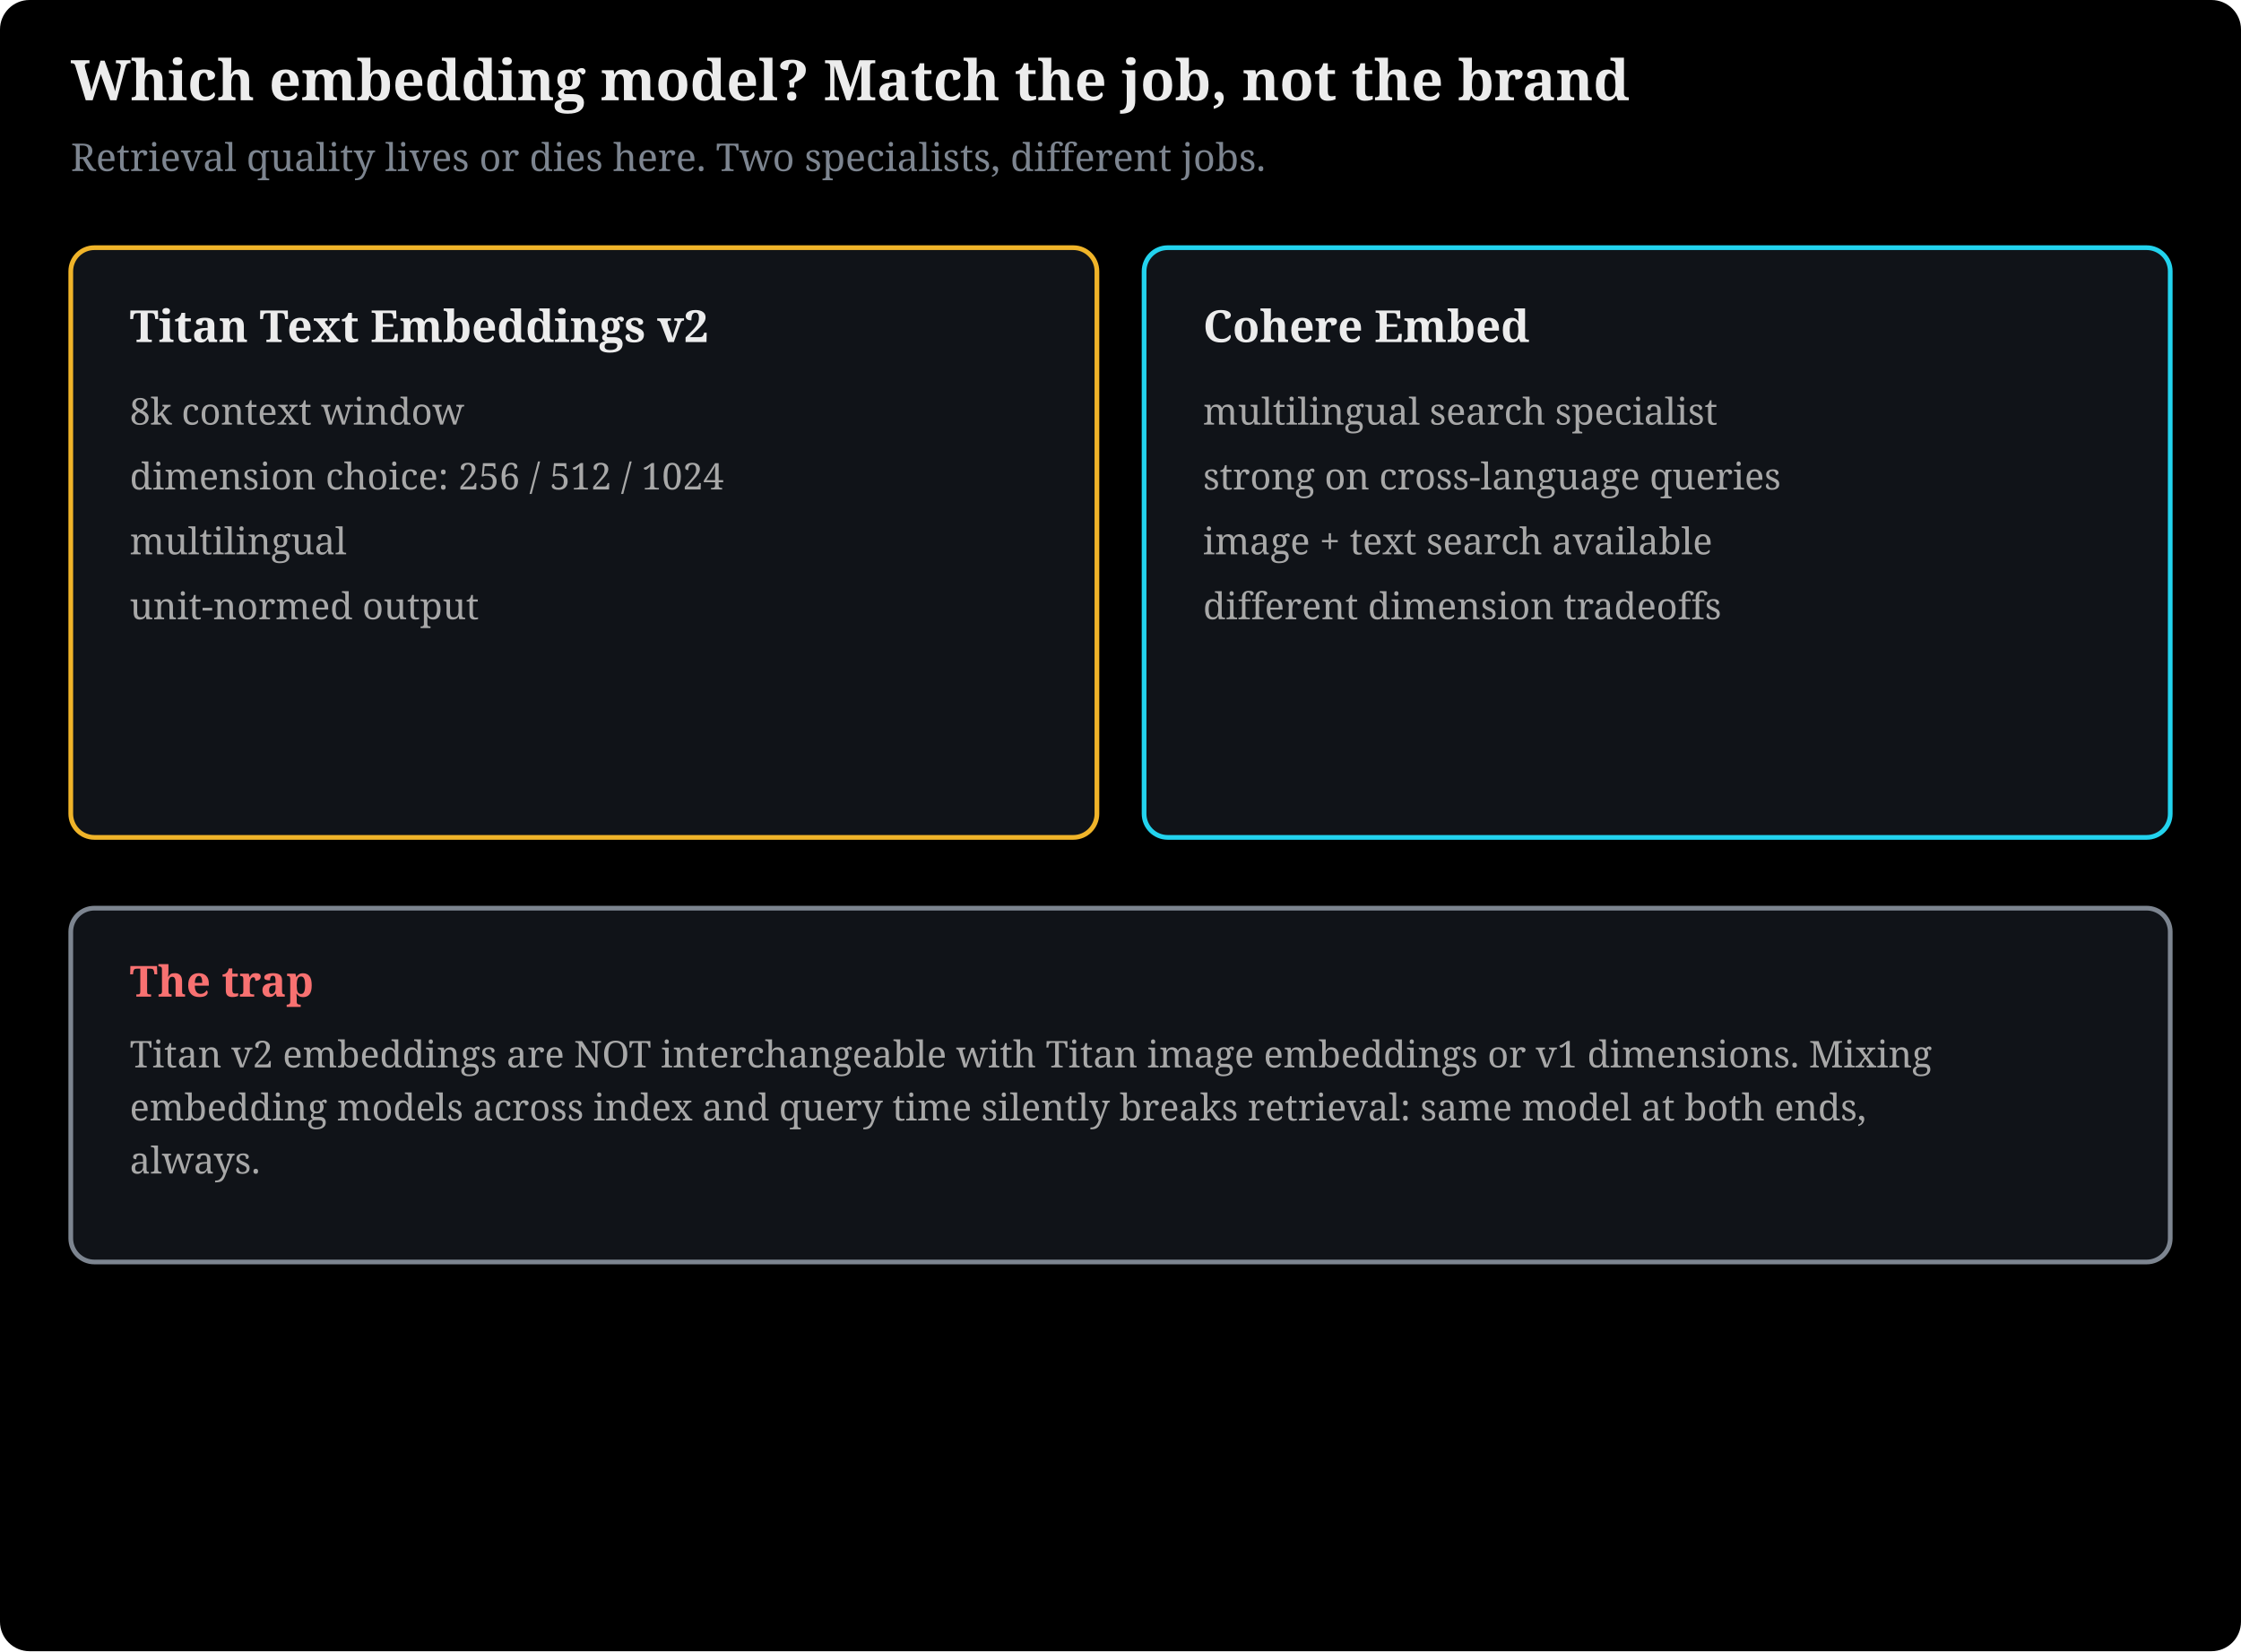
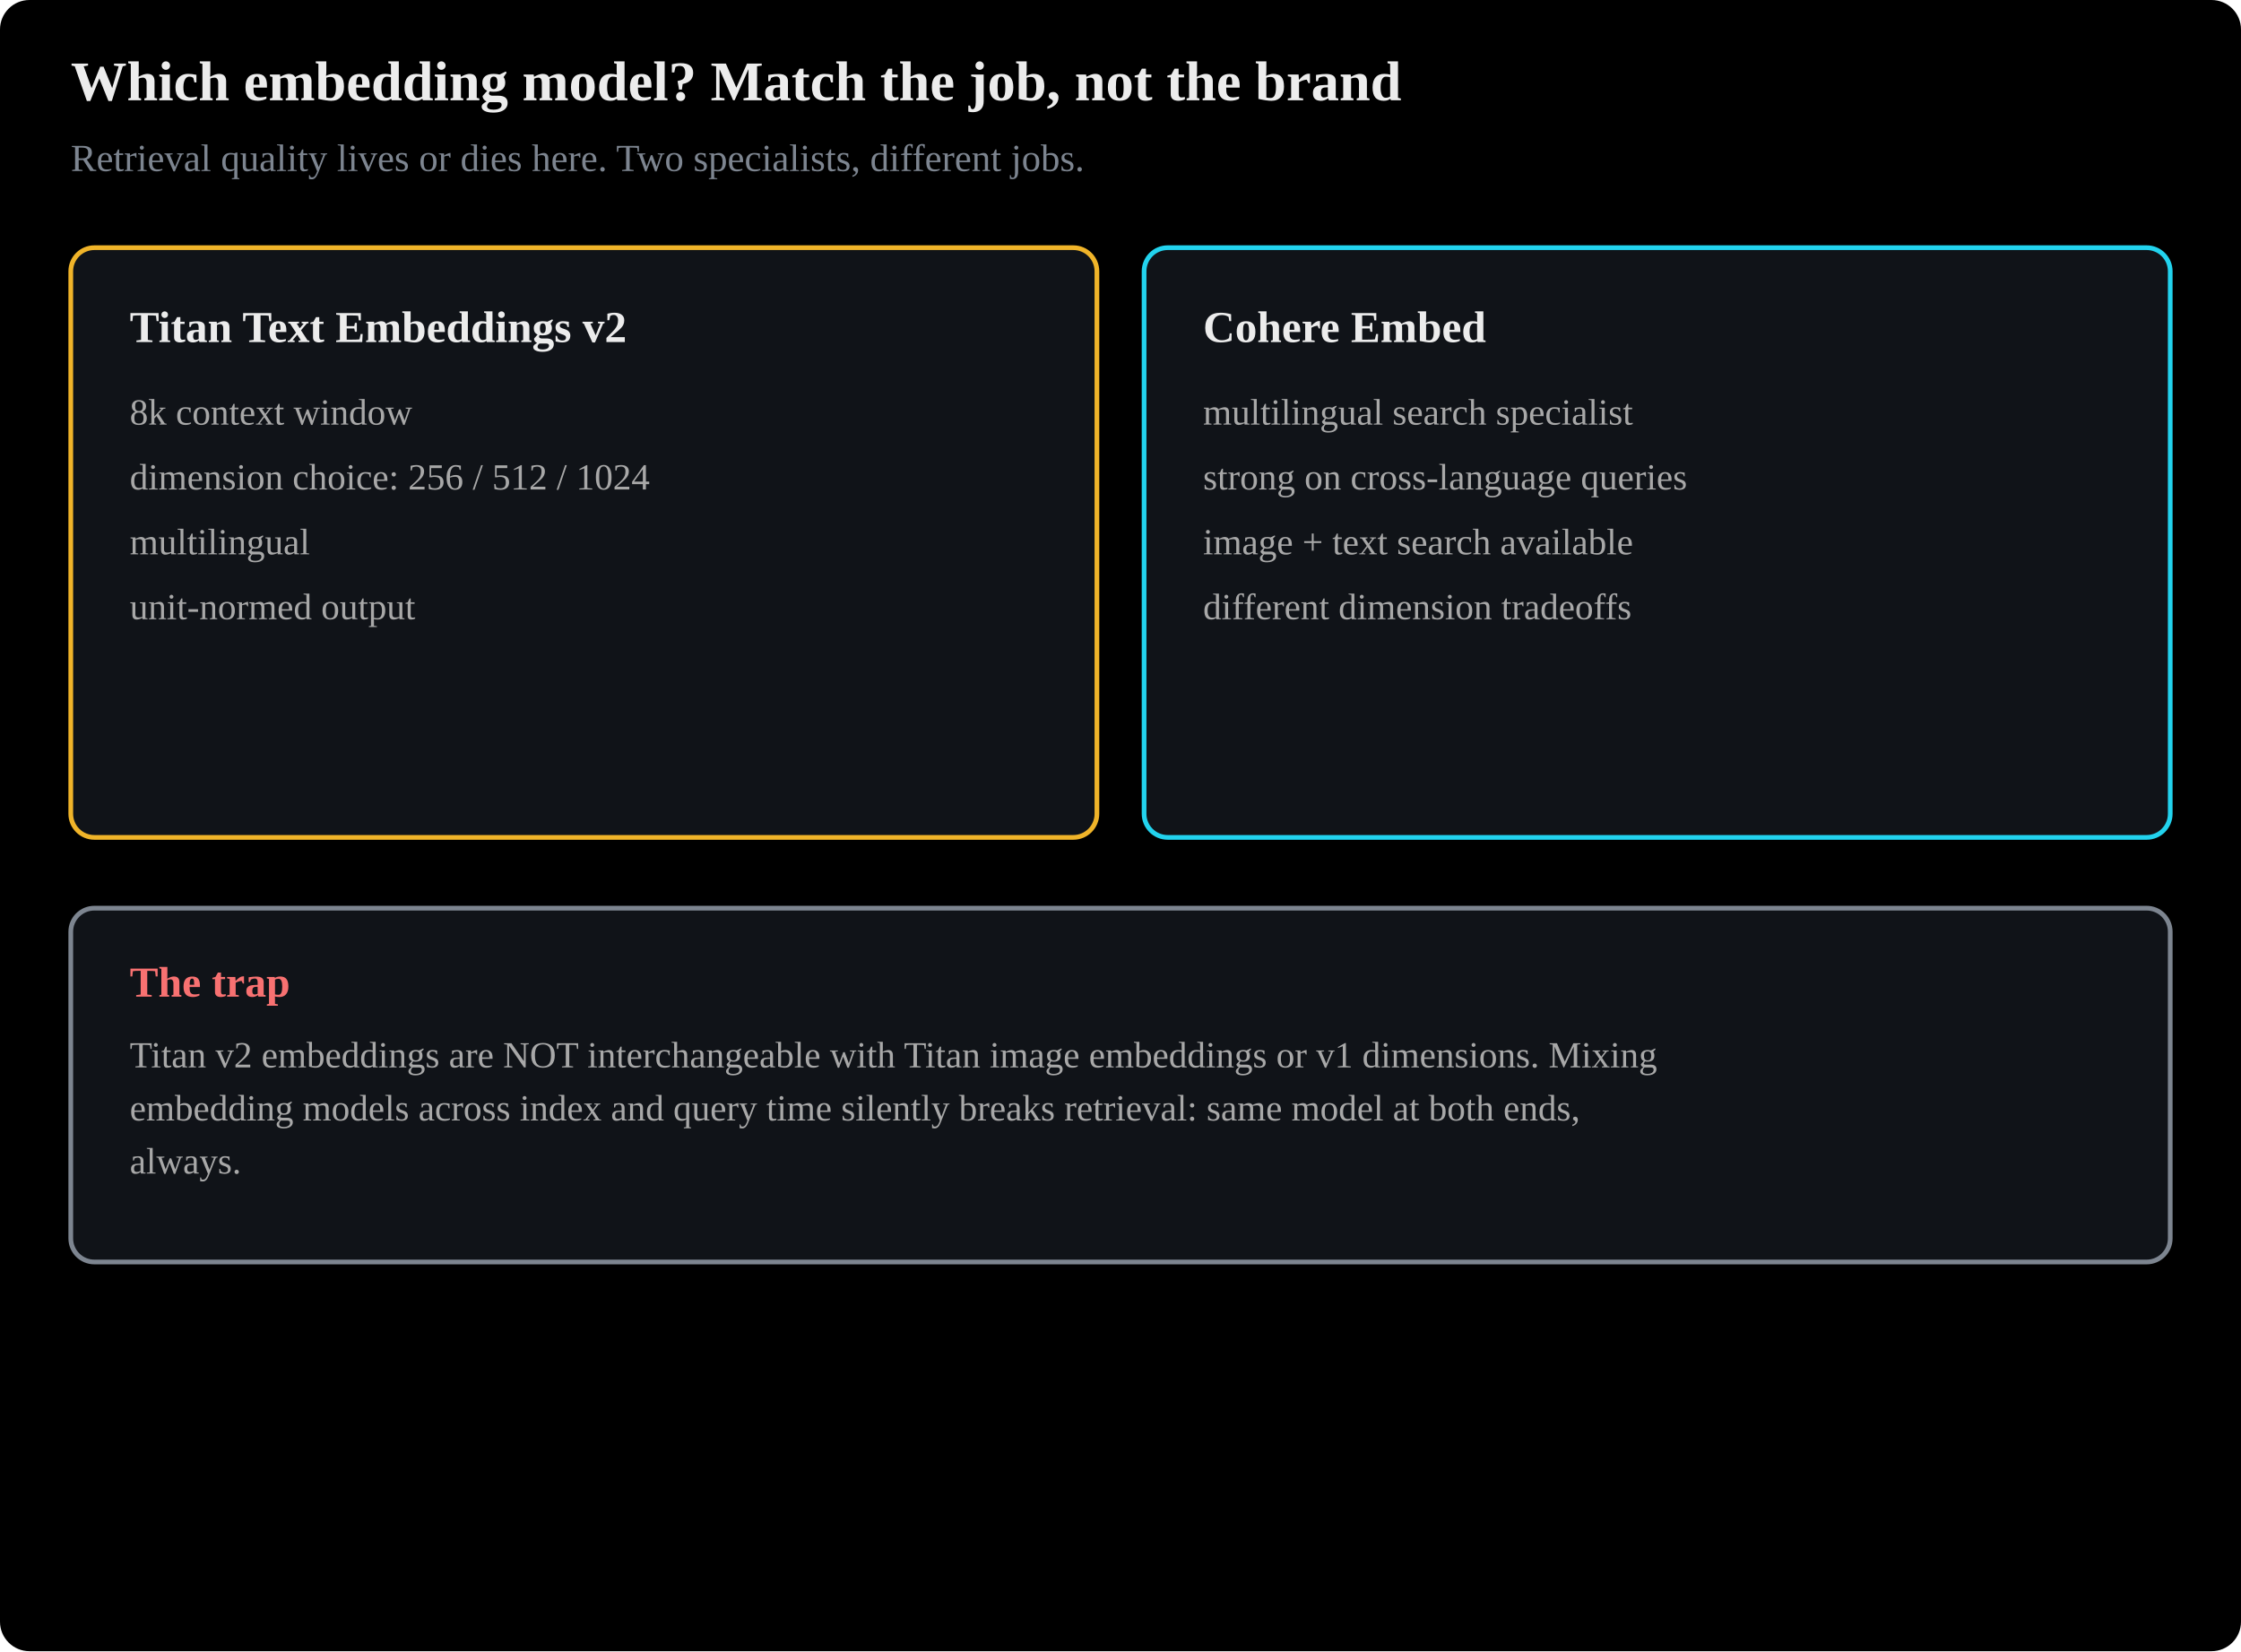
- <svg xmlns="http://www.w3.org/2000/svg" viewBox="0 0 760 560" width="100%" style="max-width:780px" font-family="Charis SIL, Georgia, serif" role="img">
+ <svg xmlns="http://www.w3.org/2000/svg" viewBox="0 0 760 560" width="100%" style="max-width:780px" font-family="Anthropic Sans, Inter, Source Sans 3, IBM Plex Sans, sans-serif" role="img">
  <rect x="0" y="0" width="760" height="560" fill="#000000" rx="10" />
  <text x="24" y="34" font-size="19" font-weight="bold" fill="#ececec">Which embedding model? Match the job, not the brand</text>
  <text x="24" y="58" font-size="13" fill="#7d8590">Retrieval quality lives or dies here. Two specialists, different jobs.</text>
  <rect x="24" y="84" width="348" height="200" rx="8" fill="#101318" stroke="#f0b429" stroke-width="1.6" />
  <text x="44" y="116" font-size="15" fill="#ececec" text-anchor="start" font-weight="bold">Titan Text Embeddings v2</text>
  <text x="44" y="144" font-size="12.5" fill="#a8a8a8" text-anchor="start">8k context window</text>
  <text x="44" y="166" font-size="12.5" fill="#a8a8a8" text-anchor="start">dimension choice: 256 / 512 / 1024</text>
  <text x="44" y="188" font-size="12.5" fill="#a8a8a8" text-anchor="start">multilingual</text>
  <text x="44" y="210" font-size="12.5" fill="#a8a8a8" text-anchor="start">unit-normed output</text>
  <rect x="388" y="84" width="348" height="200" rx="8" fill="#101318" stroke="#22d3ee" stroke-width="1.6" />
  <text x="408" y="116" font-size="15" fill="#ececec" text-anchor="start" font-weight="bold">Cohere Embed</text>
  <text x="408" y="144" font-size="12.5" fill="#a8a8a8" text-anchor="start">multilingual search specialist</text>
  <text x="408" y="166" font-size="12.5" fill="#a8a8a8" text-anchor="start">strong on cross-language queries</text>
  <text x="408" y="188" font-size="12.5" fill="#a8a8a8" text-anchor="start">image + text search available</text>
  <text x="408" y="210" font-size="12.5" fill="#a8a8a8" text-anchor="start">different dimension tradeoffs</text>
  <rect x="24" y="308" width="712" height="120" rx="8" fill="#101318" stroke="#7d8590" stroke-width="1.6" />
  <text x="44" y="338" font-size="14.5" fill="#f87171" text-anchor="start" font-weight="bold">The trap</text>
  <text x="44" y="362" font-size="12.5" fill="#a8a8a8" text-anchor="start">Titan v2 embeddings are NOT interchangeable with Titan image embeddings or v1 dimensions. Mixing</text>
  <text x="44" y="380" font-size="12.5" fill="#a8a8a8" text-anchor="start">embedding models across index and query time silently breaks retrieval: same model at both ends,</text>
  <text x="44" y="398" font-size="12.5" fill="#a8a8a8" text-anchor="start">always.</text>
</svg>
